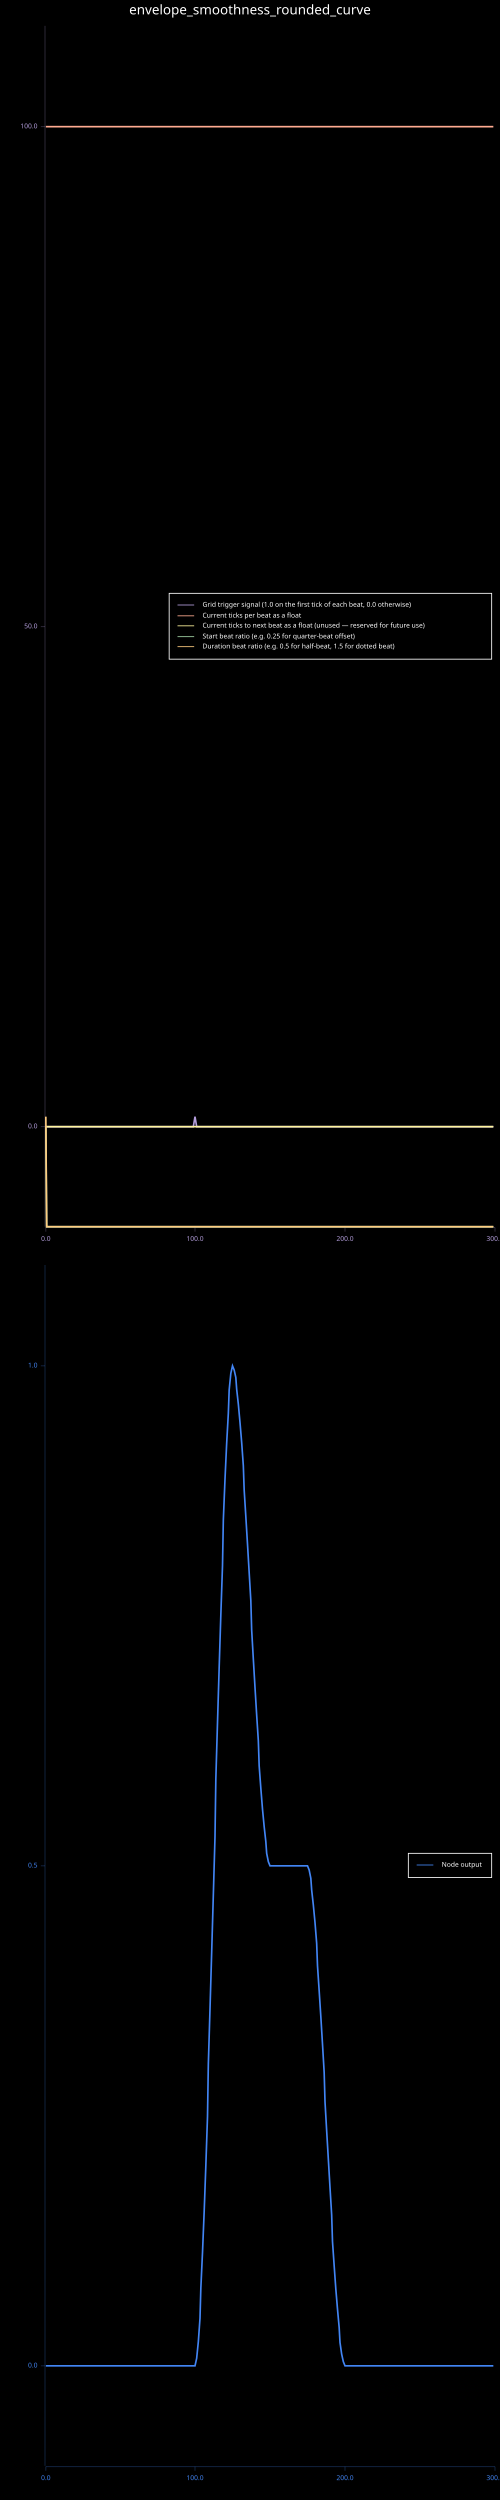
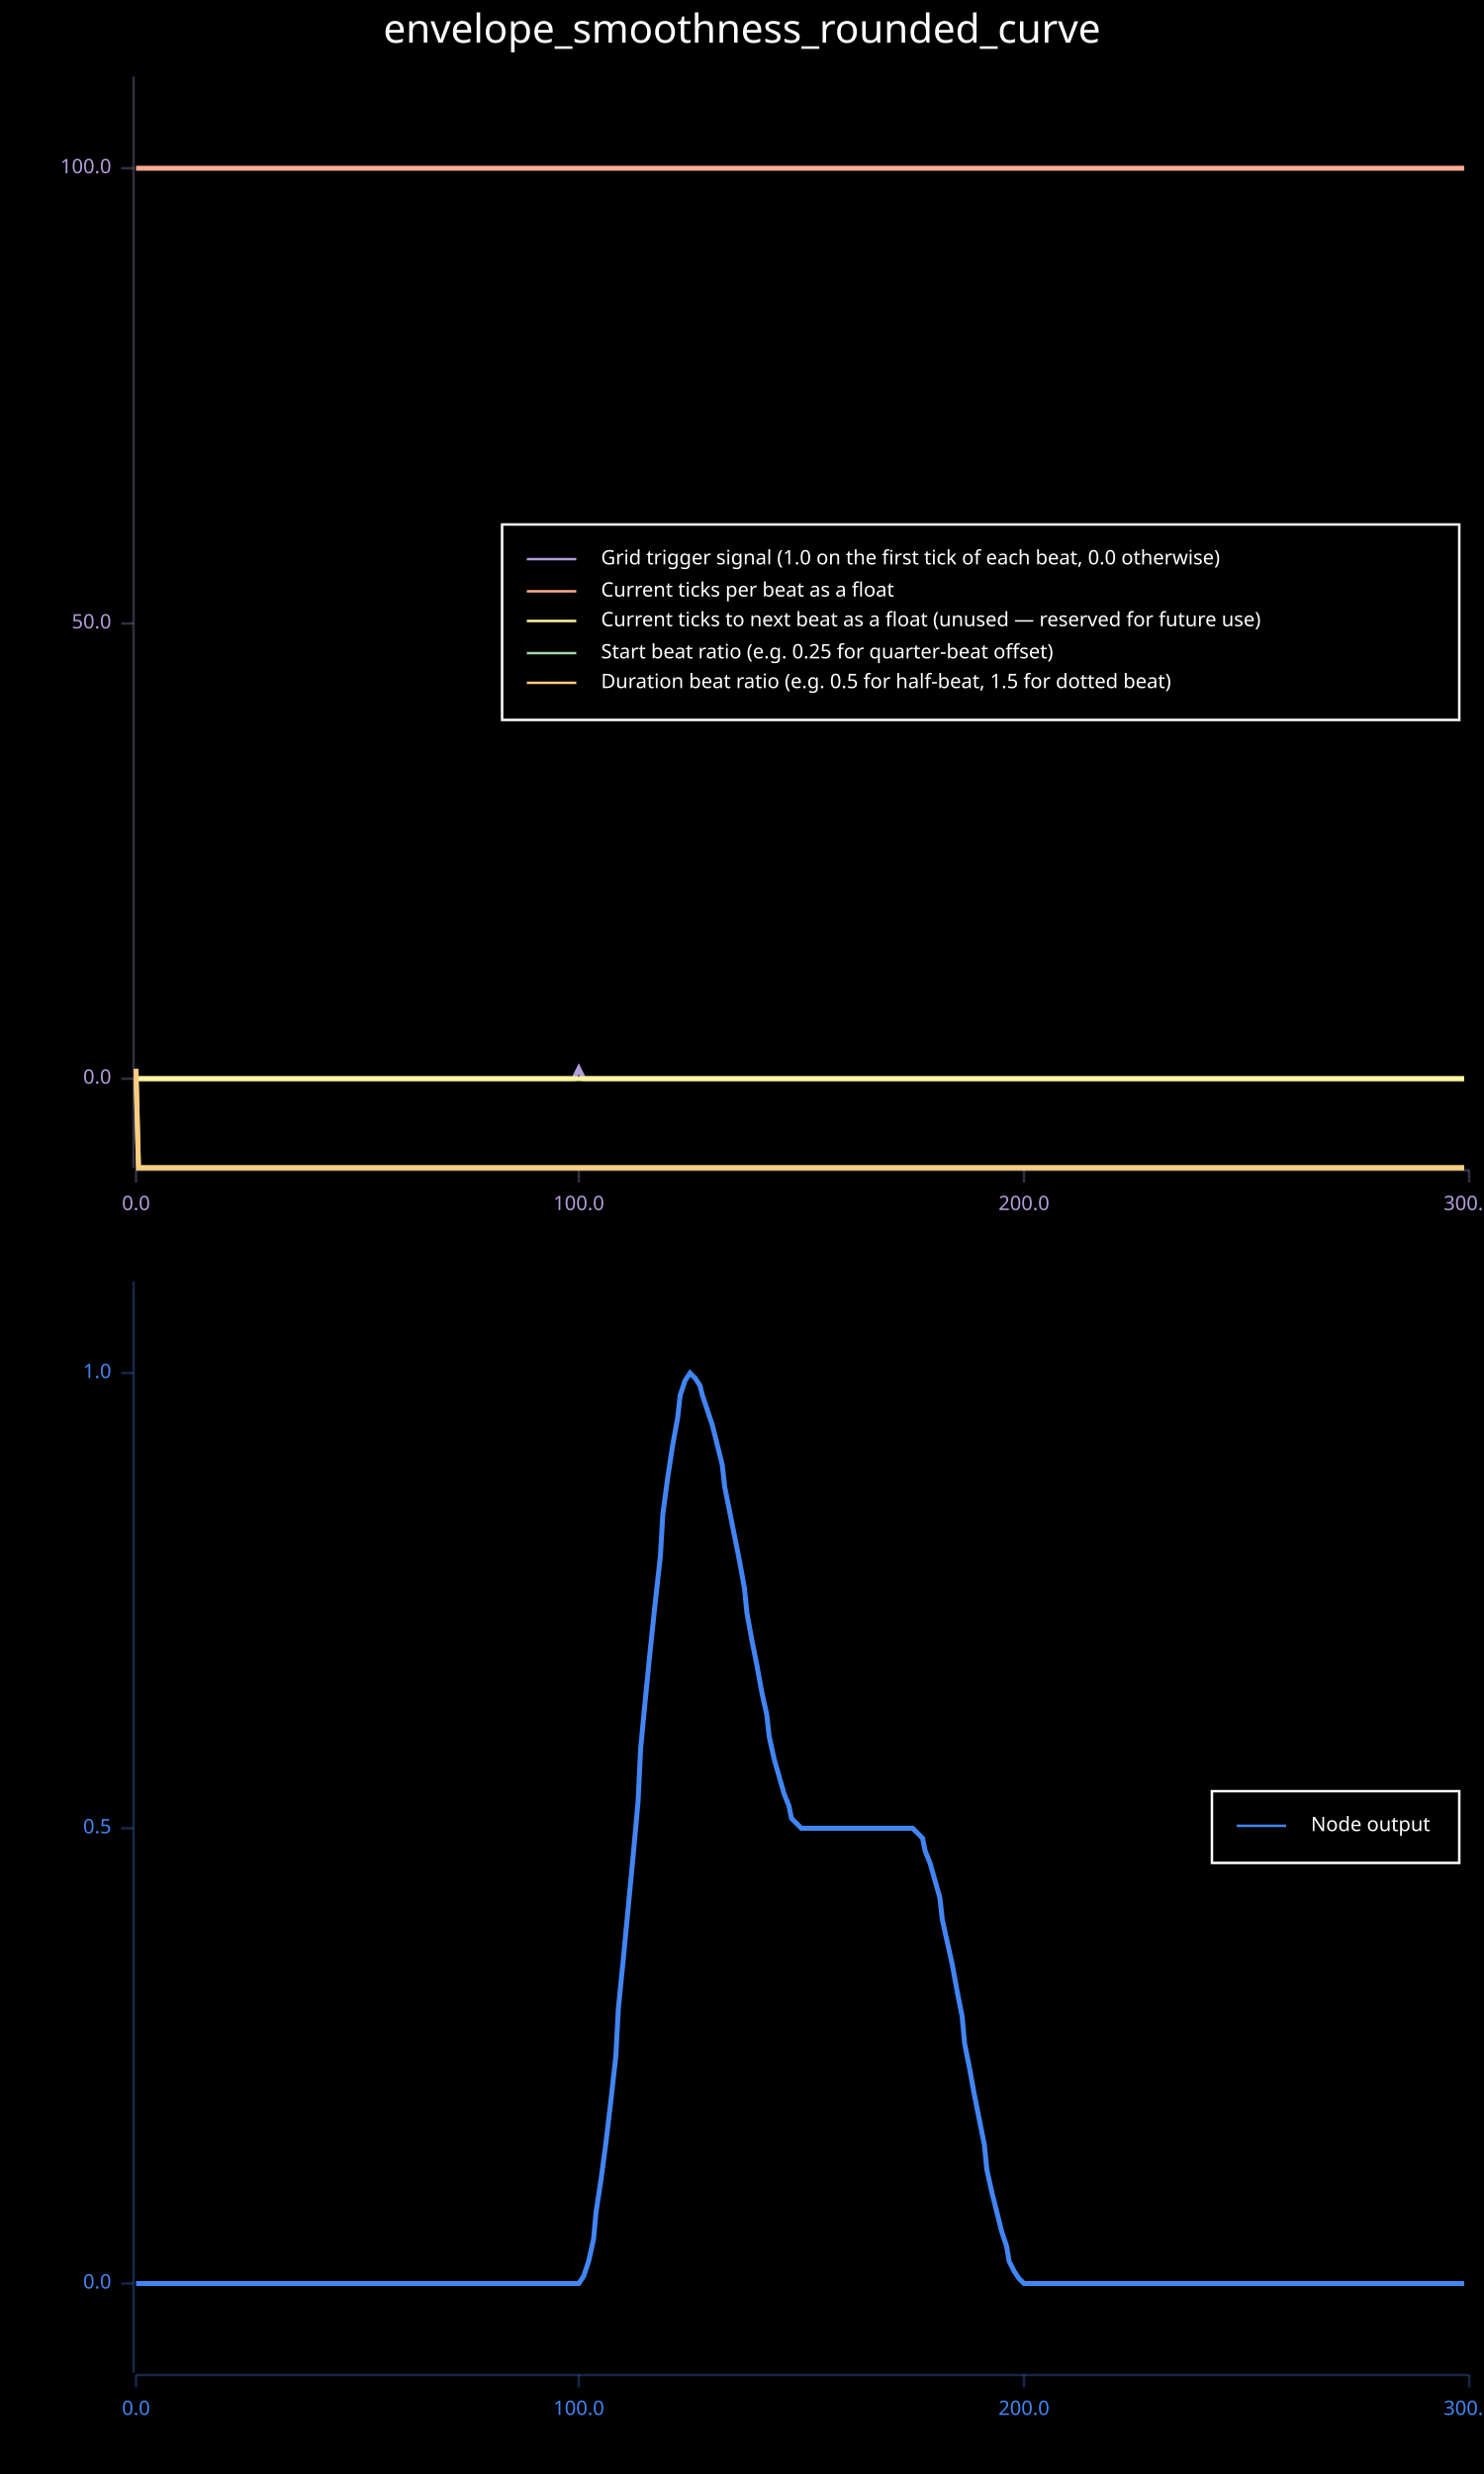
- <svg xmlns="http://www.w3.org/2000/svg" width="600" height="3000" viewBox="0 0 600 3000">
-   <rect x="0" y="0" width="600" height="3000" opacity="1" fill="#000000" stroke="none" />
+ <svg xmlns="http://www.w3.org/2000/svg" width="600" height="1000" viewBox="0 0 600 1000">
+   <rect x="0" y="0" width="600" height="1000" opacity="1" fill="#000000" stroke="none" />
  <text x="300" y="5" dy="0.76em" text-anchor="middle" font-family="sans-serif" font-size="16.129" opacity="1" fill="#FFFFFF">
envelope_smoothness_rounded_curve
</text>
-   <polyline fill="none" opacity="0.3" stroke="#B39DDB" stroke-width="1" points="54,31 54,1472 " />
-   <text x="45" y="1352" dy="0.5ex" text-anchor="end" font-family="sans-serif" font-size="8.065" opacity="1" fill="#B39DDB">
+   <polyline fill="none" opacity="0.3" stroke="#B39DDB" stroke-width="1" points="54,31 54,472 " />
+   <text x="45" y="436" dy="0.5ex" text-anchor="end" font-family="sans-serif" font-size="8.065" opacity="1" fill="#B39DDB">
0.0
</text>
-   <polyline fill="none" opacity="0.3" stroke="#B39DDB" stroke-width="1" points="49,1352 54,1352 " />
-   <text x="45" y="752" dy="0.5ex" text-anchor="end" font-family="sans-serif" font-size="8.065" opacity="1" fill="#B39DDB">
+   <polyline fill="none" opacity="0.3" stroke="#B39DDB" stroke-width="1" points="49,436 54,436 " />
+   <text x="45" y="252" dy="0.5ex" text-anchor="end" font-family="sans-serif" font-size="8.065" opacity="1" fill="#B39DDB">
50.0
</text>
-   <polyline fill="none" opacity="0.3" stroke="#B39DDB" stroke-width="1" points="49,752 54,752 " />
-   <text x="45" y="152" dy="0.5ex" text-anchor="end" font-family="sans-serif" font-size="8.065" opacity="1" fill="#B39DDB">
+   <polyline fill="none" opacity="0.3" stroke="#B39DDB" stroke-width="1" points="49,252 54,252 " />
+   <text x="45" y="68" dy="0.5ex" text-anchor="end" font-family="sans-serif" font-size="8.065" opacity="1" fill="#B39DDB">
100.0
</text>
-   <polyline fill="none" opacity="0.3" stroke="#B39DDB" stroke-width="1" points="49,152 54,152 " />
-   <polyline fill="none" opacity="0.3" stroke="#B39DDB" stroke-width="1" points="55,1473 594,1473 " />
-   <text x="55" y="1483" dy="0.76em" text-anchor="middle" font-family="sans-serif" font-size="8.065" opacity="1" fill="#B39DDB">
+   <polyline fill="none" opacity="0.3" stroke="#B39DDB" stroke-width="1" points="49,68 54,68 " />
+   <polyline fill="none" opacity="0.3" stroke="#B39DDB" stroke-width="1" points="55,473 594,473 " />
+   <text x="55" y="483" dy="0.76em" text-anchor="middle" font-family="sans-serif" font-size="8.065" opacity="1" fill="#B39DDB">
0.0
</text>
-   <polyline fill="none" opacity="0.3" stroke="#B39DDB" stroke-width="1" points="55,1473 55,1478 " />
-   <text x="234" y="1483" dy="0.76em" text-anchor="middle" font-family="sans-serif" font-size="8.065" opacity="1" fill="#B39DDB">
+   <polyline fill="none" opacity="0.3" stroke="#B39DDB" stroke-width="1" points="55,473 55,478 " />
+   <text x="234" y="483" dy="0.76em" text-anchor="middle" font-family="sans-serif" font-size="8.065" opacity="1" fill="#B39DDB">
100.0
</text>
-   <polyline fill="none" opacity="0.3" stroke="#B39DDB" stroke-width="1" points="234,1473 234,1478 " />
-   <text x="414" y="1483" dy="0.76em" text-anchor="middle" font-family="sans-serif" font-size="8.065" opacity="1" fill="#B39DDB">
+   <polyline fill="none" opacity="0.3" stroke="#B39DDB" stroke-width="1" points="234,473 234,478 " />
+   <text x="414" y="483" dy="0.76em" text-anchor="middle" font-family="sans-serif" font-size="8.065" opacity="1" fill="#B39DDB">
200.0
</text>
-   <polyline fill="none" opacity="0.3" stroke="#B39DDB" stroke-width="1" points="414,1473 414,1478 " />
-   <text x="594" y="1483" dy="0.76em" text-anchor="middle" font-family="sans-serif" font-size="8.065" opacity="1" fill="#B39DDB">
+   <polyline fill="none" opacity="0.3" stroke="#B39DDB" stroke-width="1" points="414,473 414,478 " />
+   <text x="594" y="483" dy="0.76em" text-anchor="middle" font-family="sans-serif" font-size="8.065" opacity="1" fill="#B39DDB">
300.0
</text>
-   <polyline fill="none" opacity="0.3" stroke="#B39DDB" stroke-width="1" points="594,1473 594,1478 " />
-   <polyline fill="none" opacity="1" stroke="#B39DDB" stroke-width="2" points="55,1352 56,1352 58,1352 60,1352 62,1352 63,1352 65,1352 67,1352 69,1352 71,1352 72,1352 74,1352 76,1352 78,1352 80,1352 81,1352 83,1352 85,1352 87,1352 89,1352 90,1352 92,1352 94,1352 96,1352 98,1352 99,1352 101,1352 103,1352 105,1352 107,1352 108,1352 110,1352 112,1352 114,1352 116,1352 117,1352 119,1352 121,1352 123,1352 125,1352 126,1352 128,1352 130,1352 132,1352 134,1352 135,1352 137,1352 139,1352 141,1352 143,1352 144,1352 146,1352 148,1352 150,1352 152,1352 153,1352 155,1352 157,1352 159,1352 161,1352 162,1352 164,1352 166,1352 168,1352 169,1352 171,1352 173,1352 175,1352 177,1352 178,1352 180,1352 182,1352 184,1352 186,1352 187,1352 189,1352 191,1352 193,1352 195,1352 196,1352 198,1352 200,1352 202,1352 204,1352 205,1352 207,1352 209,1352 211,1352 213,1352 214,1352 216,1352 218,1352 220,1352 222,1352 223,1352 225,1352 227,1352 229,1352 231,1352 232,1352 234,1340 236,1352 238,1352 240,1352 241,1352 243,1352 245,1352 247,1352 249,1352 250,1352 252,1352 254,1352 256,1352 258,1352 259,1352 261,1352 263,1352 265,1352 267,1352 268,1352 270,1352 272,1352 274,1352 275,1352 277,1352 279,1352 281,1352 283,1352 284,1352 286,1352 288,1352 290,1352 292,1352 293,1352 295,1352 297,1352 299,1352 301,1352 302,1352 304,1352 306,1352 308,1352 310,1352 311,1352 313,1352 315,1352 317,1352 319,1352 320,1352 322,1352 324,1352 326,1352 328,1352 329,1352 331,1352 333,1352 335,1352 337,1352 338,1352 340,1352 342,1352 344,1352 346,1352 347,1352 349,1352 351,1352 353,1352 355,1352 356,1352 358,1352 360,1352 362,1352 364,1352 365,1352 367,1352 369,1352 371,1352 373,1352 374,1352 376,1352 378,1352 380,1352 381,1352 383,1352 385,1352 387,1352 389,1352 390,1352 392,1352 394,1352 396,1352 398,1352 399,1352 401,1352 403,1352 405,1352 407,1352 408,1352 410,1352 412,1352 414,1352 416,1352 417,1352 419,1352 421,1352 423,1352 425,1352 426,1352 428,1352 430,1352 432,1352 434,1352 435,1352 437,1352 439,1352 441,1352 443,1352 444,1352 446,1352 448,1352 450,1352 452,1352 453,1352 455,1352 457,1352 459,1352 461,1352 462,1352 464,1352 466,1352 468,1352 470,1352 471,1352 473,1352 475,1352 477,1352 479,1352 480,1352 482,1352 484,1352 486,1352 487,1352 489,1352 491,1352 493,1352 495,1352 496,1352 498,1352 500,1352 502,1352 504,1352 505,1352 507,1352 509,1352 511,1352 513,1352 514,1352 516,1352 518,1352 520,1352 522,1352 523,1352 525,1352 527,1352 529,1352 531,1352 532,1352 534,1352 536,1352 538,1352 540,1352 541,1352 543,1352 545,1352 547,1352 549,1352 550,1352 552,1352 554,1352 556,1352 558,1352 559,1352 561,1352 563,1352 565,1352 567,1352 568,1352 570,1352 572,1352 574,1352 576,1352 577,1352 579,1352 581,1352 583,1352 585,1352 586,1352 588,1352 590,1352 592,1352 " />
-   <polyline fill="none" opacity="1" stroke="#FFAB91" stroke-width="2" points="55,152 56,152 58,152 60,152 62,152 63,152 65,152 67,152 69,152 71,152 72,152 74,152 76,152 78,152 80,152 81,152 83,152 85,152 87,152 89,152 90,152 92,152 94,152 96,152 98,152 99,152 101,152 103,152 105,152 107,152 108,152 110,152 112,152 114,152 116,152 117,152 119,152 121,152 123,152 125,152 126,152 128,152 130,152 132,152 134,152 135,152 137,152 139,152 141,152 143,152 144,152 146,152 148,152 150,152 152,152 153,152 155,152 157,152 159,152 161,152 162,152 164,152 166,152 168,152 169,152 171,152 173,152 175,152 177,152 178,152 180,152 182,152 184,152 186,152 187,152 189,152 191,152 193,152 195,152 196,152 198,152 200,152 202,152 204,152 205,152 207,152 209,152 211,152 213,152 214,152 216,152 218,152 220,152 222,152 223,152 225,152 227,152 229,152 231,152 232,152 234,152 236,152 238,152 240,152 241,152 243,152 245,152 247,152 249,152 250,152 252,152 254,152 256,152 258,152 259,152 261,152 263,152 265,152 267,152 268,152 270,152 272,152 274,152 275,152 277,152 279,152 281,152 283,152 284,152 286,152 288,152 290,152 292,152 293,152 295,152 297,152 299,152 301,152 302,152 304,152 306,152 308,152 310,152 311,152 313,152 315,152 317,152 319,152 320,152 322,152 324,152 326,152 328,152 329,152 331,152 333,152 335,152 337,152 338,152 340,152 342,152 344,152 346,152 347,152 349,152 351,152 353,152 355,152 356,152 358,152 360,152 362,152 364,152 365,152 367,152 369,152 371,152 373,152 374,152 376,152 378,152 380,152 381,152 383,152 385,152 387,152 389,152 390,152 392,152 394,152 396,152 398,152 399,152 401,152 403,152 405,152 407,152 408,152 410,152 412,152 414,152 416,152 417,152 419,152 421,152 423,152 425,152 426,152 428,152 430,152 432,152 434,152 435,152 437,152 439,152 441,152 443,152 444,152 446,152 448,152 450,152 452,152 453,152 455,152 457,152 459,152 461,152 462,152 464,152 466,152 468,152 470,152 471,152 473,152 475,152 477,152 479,152 480,152 482,152 484,152 486,152 487,152 489,152 491,152 493,152 495,152 496,152 498,152 500,152 502,152 504,152 505,152 507,152 509,152 511,152 513,152 514,152 516,152 518,152 520,152 522,152 523,152 525,152 527,152 529,152 531,152 532,152 534,152 536,152 538,152 540,152 541,152 543,152 545,152 547,152 549,152 550,152 552,152 554,152 556,152 558,152 559,152 561,152 563,152 565,152 567,152 568,152 570,152 572,152 574,152 576,152 577,152 579,152 581,152 583,152 585,152 586,152 588,152 590,152 592,152 " />
-   <polyline fill="none" opacity="1" stroke="#FFF59D" stroke-width="2" points="55,1352 56,1352 58,1352 60,1352 62,1352 63,1352 65,1352 67,1352 69,1352 71,1352 72,1352 74,1352 76,1352 78,1352 80,1352 81,1352 83,1352 85,1352 87,1352 89,1352 90,1352 92,1352 94,1352 96,1352 98,1352 99,1352 101,1352 103,1352 105,1352 107,1352 108,1352 110,1352 112,1352 114,1352 116,1352 117,1352 119,1352 121,1352 123,1352 125,1352 126,1352 128,1352 130,1352 132,1352 134,1352 135,1352 137,1352 139,1352 141,1352 143,1352 144,1352 146,1352 148,1352 150,1352 152,1352 153,1352 155,1352 157,1352 159,1352 161,1352 162,1352 164,1352 166,1352 168,1352 169,1352 171,1352 173,1352 175,1352 177,1352 178,1352 180,1352 182,1352 184,1352 186,1352 187,1352 189,1352 191,1352 193,1352 195,1352 196,1352 198,1352 200,1352 202,1352 204,1352 205,1352 207,1352 209,1352 211,1352 213,1352 214,1352 216,1352 218,1352 220,1352 222,1352 223,1352 225,1352 227,1352 229,1352 231,1352 232,1352 234,1352 236,1352 238,1352 240,1352 241,1352 243,1352 245,1352 247,1352 249,1352 250,1352 252,1352 254,1352 256,1352 258,1352 259,1352 261,1352 263,1352 265,1352 267,1352 268,1352 270,1352 272,1352 274,1352 275,1352 277,1352 279,1352 281,1352 283,1352 284,1352 286,1352 288,1352 290,1352 292,1352 293,1352 295,1352 297,1352 299,1352 301,1352 302,1352 304,1352 306,1352 308,1352 310,1352 311,1352 313,1352 315,1352 317,1352 319,1352 320,1352 322,1352 324,1352 326,1352 328,1352 329,1352 331,1352 333,1352 335,1352 337,1352 338,1352 340,1352 342,1352 344,1352 346,1352 347,1352 349,1352 351,1352 353,1352 355,1352 356,1352 358,1352 360,1352 362,1352 364,1352 365,1352 367,1352 369,1352 371,1352 373,1352 374,1352 376,1352 378,1352 380,1352 381,1352 383,1352 385,1352 387,1352 389,1352 390,1352 392,1352 394,1352 396,1352 398,1352 399,1352 401,1352 403,1352 405,1352 407,1352 408,1352 410,1352 412,1352 414,1352 416,1352 417,1352 419,1352 421,1352 423,1352 425,1352 426,1352 428,1352 430,1352 432,1352 434,1352 435,1352 437,1352 439,1352 441,1352 443,1352 444,1352 446,1352 448,1352 450,1352 452,1352 453,1352 455,1352 457,1352 459,1352 461,1352 462,1352 464,1352 466,1352 468,1352 470,1352 471,1352 473,1352 475,1352 477,1352 479,1352 480,1352 482,1352 484,1352 486,1352 487,1352 489,1352 491,1352 493,1352 495,1352 496,1352 498,1352 500,1352 502,1352 504,1352 505,1352 507,1352 509,1352 511,1352 513,1352 514,1352 516,1352 518,1352 520,1352 522,1352 523,1352 525,1352 527,1352 529,1352 531,1352 532,1352 534,1352 536,1352 538,1352 540,1352 541,1352 543,1352 545,1352 547,1352 549,1352 550,1352 552,1352 554,1352 556,1352 558,1352 559,1352 561,1352 563,1352 565,1352 567,1352 568,1352 570,1352 572,1352 574,1352 576,1352 577,1352 579,1352 581,1352 583,1352 585,1352 586,1352 588,1352 590,1352 592,1352 " />
-   <polyline fill="none" opacity="1" stroke="#A5D6A7" stroke-width="2" points="55,1352 56,1472 58,1472 60,1472 62,1472 63,1472 65,1472 67,1472 69,1472 71,1472 72,1472 74,1472 76,1472 78,1472 80,1472 81,1472 83,1472 85,1472 87,1472 89,1472 90,1472 92,1472 94,1472 96,1472 98,1472 99,1472 101,1472 103,1472 105,1472 107,1472 108,1472 110,1472 112,1472 114,1472 116,1472 117,1472 119,1472 121,1472 123,1472 125,1472 126,1472 128,1472 130,1472 132,1472 134,1472 135,1472 137,1472 139,1472 141,1472 143,1472 144,1472 146,1472 148,1472 150,1472 152,1472 153,1472 155,1472 157,1472 159,1472 161,1472 162,1472 164,1472 166,1472 168,1472 169,1472 171,1472 173,1472 175,1472 177,1472 178,1472 180,1472 182,1472 184,1472 186,1472 187,1472 189,1472 191,1472 193,1472 195,1472 196,1472 198,1472 200,1472 202,1472 204,1472 205,1472 207,1472 209,1472 211,1472 213,1472 214,1472 216,1472 218,1472 220,1472 222,1472 223,1472 225,1472 227,1472 229,1472 231,1472 232,1472 234,1472 236,1472 238,1472 240,1472 241,1472 243,1472 245,1472 247,1472 249,1472 250,1472 252,1472 254,1472 256,1472 258,1472 259,1472 261,1472 263,1472 265,1472 267,1472 268,1472 270,1472 272,1472 274,1472 275,1472 277,1472 279,1472 281,1472 283,1472 284,1472 286,1472 288,1472 290,1472 292,1472 293,1472 295,1472 297,1472 299,1472 301,1472 302,1472 304,1472 306,1472 308,1472 310,1472 311,1472 313,1472 315,1472 317,1472 319,1472 320,1472 322,1472 324,1472 326,1472 328,1472 329,1472 331,1472 333,1472 335,1472 337,1472 338,1472 340,1472 342,1472 344,1472 346,1472 347,1472 349,1472 351,1472 353,1472 355,1472 356,1472 358,1472 360,1472 362,1472 364,1472 365,1472 367,1472 369,1472 371,1472 373,1472 374,1472 376,1472 378,1472 380,1472 381,1472 383,1472 385,1472 387,1472 389,1472 390,1472 392,1472 394,1472 396,1472 398,1472 399,1472 401,1472 403,1472 405,1472 407,1472 408,1472 410,1472 412,1472 414,1472 416,1472 417,1472 419,1472 421,1472 423,1472 425,1472 426,1472 428,1472 430,1472 432,1472 434,1472 435,1472 437,1472 439,1472 441,1472 443,1472 444,1472 446,1472 448,1472 450,1472 452,1472 453,1472 455,1472 457,1472 459,1472 461,1472 462,1472 464,1472 466,1472 468,1472 470,1472 471,1472 473,1472 475,1472 477,1472 479,1472 480,1472 482,1472 484,1472 486,1472 487,1472 489,1472 491,1472 493,1472 495,1472 496,1472 498,1472 500,1472 502,1472 504,1472 505,1472 507,1472 509,1472 511,1472 513,1472 514,1472 516,1472 518,1472 520,1472 522,1472 523,1472 525,1472 527,1472 529,1472 531,1472 532,1472 534,1472 536,1472 538,1472 540,1472 541,1472 543,1472 545,1472 547,1472 549,1472 550,1472 552,1472 554,1472 556,1472 558,1472 559,1472 561,1472 563,1472 565,1472 567,1472 568,1472 570,1472 572,1472 574,1472 576,1472 577,1472 579,1472 581,1472 583,1472 585,1472 586,1472 588,1472 590,1472 592,1472 " />
-   <polyline fill="none" opacity="1" stroke="#FFCC80" stroke-width="2" points="55,1340 56,1472 58,1472 60,1472 62,1472 63,1472 65,1472 67,1472 69,1472 71,1472 72,1472 74,1472 76,1472 78,1472 80,1472 81,1472 83,1472 85,1472 87,1472 89,1472 90,1472 92,1472 94,1472 96,1472 98,1472 99,1472 101,1472 103,1472 105,1472 107,1472 108,1472 110,1472 112,1472 114,1472 116,1472 117,1472 119,1472 121,1472 123,1472 125,1472 126,1472 128,1472 130,1472 132,1472 134,1472 135,1472 137,1472 139,1472 141,1472 143,1472 144,1472 146,1472 148,1472 150,1472 152,1472 153,1472 155,1472 157,1472 159,1472 161,1472 162,1472 164,1472 166,1472 168,1472 169,1472 171,1472 173,1472 175,1472 177,1472 178,1472 180,1472 182,1472 184,1472 186,1472 187,1472 189,1472 191,1472 193,1472 195,1472 196,1472 198,1472 200,1472 202,1472 204,1472 205,1472 207,1472 209,1472 211,1472 213,1472 214,1472 216,1472 218,1472 220,1472 222,1472 223,1472 225,1472 227,1472 229,1472 231,1472 232,1472 234,1472 236,1472 238,1472 240,1472 241,1472 243,1472 245,1472 247,1472 249,1472 250,1472 252,1472 254,1472 256,1472 258,1472 259,1472 261,1472 263,1472 265,1472 267,1472 268,1472 270,1472 272,1472 274,1472 275,1472 277,1472 279,1472 281,1472 283,1472 284,1472 286,1472 288,1472 290,1472 292,1472 293,1472 295,1472 297,1472 299,1472 301,1472 302,1472 304,1472 306,1472 308,1472 310,1472 311,1472 313,1472 315,1472 317,1472 319,1472 320,1472 322,1472 324,1472 326,1472 328,1472 329,1472 331,1472 333,1472 335,1472 337,1472 338,1472 340,1472 342,1472 344,1472 346,1472 347,1472 349,1472 351,1472 353,1472 355,1472 356,1472 358,1472 360,1472 362,1472 364,1472 365,1472 367,1472 369,1472 371,1472 373,1472 374,1472 376,1472 378,1472 380,1472 381,1472 383,1472 385,1472 387,1472 389,1472 390,1472 392,1472 394,1472 396,1472 398,1472 399,1472 401,1472 403,1472 405,1472 407,1472 408,1472 410,1472 412,1472 414,1472 416,1472 417,1472 419,1472 421,1472 423,1472 425,1472 426,1472 428,1472 430,1472 432,1472 434,1472 435,1472 437,1472 439,1472 441,1472 443,1472 444,1472 446,1472 448,1472 450,1472 452,1472 453,1472 455,1472 457,1472 459,1472 461,1472 462,1472 464,1472 466,1472 468,1472 470,1472 471,1472 473,1472 475,1472 477,1472 479,1472 480,1472 482,1472 484,1472 486,1472 487,1472 489,1472 491,1472 493,1472 495,1472 496,1472 498,1472 500,1472 502,1472 504,1472 505,1472 507,1472 509,1472 511,1472 513,1472 514,1472 516,1472 518,1472 520,1472 522,1472 523,1472 525,1472 527,1472 529,1472 531,1472 532,1472 534,1472 536,1472 538,1472 540,1472 541,1472 543,1472 545,1472 547,1472 549,1472 550,1472 552,1472 554,1472 556,1472 558,1472 559,1472 561,1472 563,1472 565,1472 567,1472 568,1472 570,1472 572,1472 574,1472 576,1472 577,1472 579,1472 581,1472 583,1472 585,1472 586,1472 588,1472 590,1472 592,1472 " />
-   <rect x="203" y="712" width="387" height="79" opacity="1" fill="#000000" stroke="none" />
-   <rect x="203" y="712" width="387" height="79" opacity="1" fill="none" stroke="#FFFFFF" />
-   <text x="243" y="722" dy="0.76em" text-anchor="start" font-family="sans-serif" font-size="8.065" opacity="1" fill="#FFFFFF">
+   <polyline fill="none" opacity="0.3" stroke="#B39DDB" stroke-width="1" points="594,473 594,478 " />
+   <polyline fill="none" opacity="1" stroke="#B39DDB" stroke-width="2" points="55,436 56,436 58,436 60,436 62,436 63,436 65,436 67,436 69,436 71,436 72,436 74,436 76,436 78,436 80,436 81,436 83,436 85,436 87,436 89,436 90,436 92,436 94,436 96,436 98,436 99,436 101,436 103,436 105,436 107,436 108,436 110,436 112,436 114,436 116,436 117,436 119,436 121,436 123,436 125,436 126,436 128,436 130,436 132,436 134,436 135,436 137,436 139,436 141,436 143,436 144,436 146,436 148,436 150,436 152,436 153,436 155,436 157,436 159,436 161,436 162,436 164,436 166,436 168,436 169,436 171,436 173,436 175,436 177,436 178,436 180,436 182,436 184,436 186,436 187,436 189,436 191,436 193,436 195,436 196,436 198,436 200,436 202,436 204,436 205,436 207,436 209,436 211,436 213,436 214,436 216,436 218,436 220,436 222,436 223,436 225,436 227,436 229,436 231,436 232,436 234,432 236,436 238,436 240,436 241,436 243,436 245,436 247,436 249,436 250,436 252,436 254,436 256,436 258,436 259,436 261,436 263,436 265,436 267,436 268,436 270,436 272,436 274,436 275,436 277,436 279,436 281,436 283,436 284,436 286,436 288,436 290,436 292,436 293,436 295,436 297,436 299,436 301,436 302,436 304,436 306,436 308,436 310,436 311,436 313,436 315,436 317,436 319,436 320,436 322,436 324,436 326,436 328,436 329,436 331,436 333,436 335,436 337,436 338,436 340,436 342,436 344,436 346,436 347,436 349,436 351,436 353,436 355,436 356,436 358,436 360,436 362,436 364,436 365,436 367,436 369,436 371,436 373,436 374,436 376,436 378,436 380,436 381,436 383,436 385,436 387,436 389,436 390,436 392,436 394,436 396,436 398,436 399,436 401,436 403,436 405,436 407,436 408,436 410,436 412,436 414,436 416,436 417,436 419,436 421,436 423,436 425,436 426,436 428,436 430,436 432,436 434,436 435,436 437,436 439,436 441,436 443,436 444,436 446,436 448,436 450,436 452,436 453,436 455,436 457,436 459,436 461,436 462,436 464,436 466,436 468,436 470,436 471,436 473,436 475,436 477,436 479,436 480,436 482,436 484,436 486,436 487,436 489,436 491,436 493,436 495,436 496,436 498,436 500,436 502,436 504,436 505,436 507,436 509,436 511,436 513,436 514,436 516,436 518,436 520,436 522,436 523,436 525,436 527,436 529,436 531,436 532,436 534,436 536,436 538,436 540,436 541,436 543,436 545,436 547,436 549,436 550,436 552,436 554,436 556,436 558,436 559,436 561,436 563,436 565,436 567,436 568,436 570,436 572,436 574,436 576,436 577,436 579,436 581,436 583,436 585,436 586,436 588,436 590,436 592,436 " />
+   <polyline fill="none" opacity="1" stroke="#FFAB91" stroke-width="2" points="55,68 56,68 58,68 60,68 62,68 63,68 65,68 67,68 69,68 71,68 72,68 74,68 76,68 78,68 80,68 81,68 83,68 85,68 87,68 89,68 90,68 92,68 94,68 96,68 98,68 99,68 101,68 103,68 105,68 107,68 108,68 110,68 112,68 114,68 116,68 117,68 119,68 121,68 123,68 125,68 126,68 128,68 130,68 132,68 134,68 135,68 137,68 139,68 141,68 143,68 144,68 146,68 148,68 150,68 152,68 153,68 155,68 157,68 159,68 161,68 162,68 164,68 166,68 168,68 169,68 171,68 173,68 175,68 177,68 178,68 180,68 182,68 184,68 186,68 187,68 189,68 191,68 193,68 195,68 196,68 198,68 200,68 202,68 204,68 205,68 207,68 209,68 211,68 213,68 214,68 216,68 218,68 220,68 222,68 223,68 225,68 227,68 229,68 231,68 232,68 234,68 236,68 238,68 240,68 241,68 243,68 245,68 247,68 249,68 250,68 252,68 254,68 256,68 258,68 259,68 261,68 263,68 265,68 267,68 268,68 270,68 272,68 274,68 275,68 277,68 279,68 281,68 283,68 284,68 286,68 288,68 290,68 292,68 293,68 295,68 297,68 299,68 301,68 302,68 304,68 306,68 308,68 310,68 311,68 313,68 315,68 317,68 319,68 320,68 322,68 324,68 326,68 328,68 329,68 331,68 333,68 335,68 337,68 338,68 340,68 342,68 344,68 346,68 347,68 349,68 351,68 353,68 355,68 356,68 358,68 360,68 362,68 364,68 365,68 367,68 369,68 371,68 373,68 374,68 376,68 378,68 380,68 381,68 383,68 385,68 387,68 389,68 390,68 392,68 394,68 396,68 398,68 399,68 401,68 403,68 405,68 407,68 408,68 410,68 412,68 414,68 416,68 417,68 419,68 421,68 423,68 425,68 426,68 428,68 430,68 432,68 434,68 435,68 437,68 439,68 441,68 443,68 444,68 446,68 448,68 450,68 452,68 453,68 455,68 457,68 459,68 461,68 462,68 464,68 466,68 468,68 470,68 471,68 473,68 475,68 477,68 479,68 480,68 482,68 484,68 486,68 487,68 489,68 491,68 493,68 495,68 496,68 498,68 500,68 502,68 504,68 505,68 507,68 509,68 511,68 513,68 514,68 516,68 518,68 520,68 522,68 523,68 525,68 527,68 529,68 531,68 532,68 534,68 536,68 538,68 540,68 541,68 543,68 545,68 547,68 549,68 550,68 552,68 554,68 556,68 558,68 559,68 561,68 563,68 565,68 567,68 568,68 570,68 572,68 574,68 576,68 577,68 579,68 581,68 583,68 585,68 586,68 588,68 590,68 592,68 " />
+   <polyline fill="none" opacity="1" stroke="#FFF59D" stroke-width="2" points="55,436 56,436 58,436 60,436 62,436 63,436 65,436 67,436 69,436 71,436 72,436 74,436 76,436 78,436 80,436 81,436 83,436 85,436 87,436 89,436 90,436 92,436 94,436 96,436 98,436 99,436 101,436 103,436 105,436 107,436 108,436 110,436 112,436 114,436 116,436 117,436 119,436 121,436 123,436 125,436 126,436 128,436 130,436 132,436 134,436 135,436 137,436 139,436 141,436 143,436 144,436 146,436 148,436 150,436 152,436 153,436 155,436 157,436 159,436 161,436 162,436 164,436 166,436 168,436 169,436 171,436 173,436 175,436 177,436 178,436 180,436 182,436 184,436 186,436 187,436 189,436 191,436 193,436 195,436 196,436 198,436 200,436 202,436 204,436 205,436 207,436 209,436 211,436 213,436 214,436 216,436 218,436 220,436 222,436 223,436 225,436 227,436 229,436 231,436 232,436 234,436 236,436 238,436 240,436 241,436 243,436 245,436 247,436 249,436 250,436 252,436 254,436 256,436 258,436 259,436 261,436 263,436 265,436 267,436 268,436 270,436 272,436 274,436 275,436 277,436 279,436 281,436 283,436 284,436 286,436 288,436 290,436 292,436 293,436 295,436 297,436 299,436 301,436 302,436 304,436 306,436 308,436 310,436 311,436 313,436 315,436 317,436 319,436 320,436 322,436 324,436 326,436 328,436 329,436 331,436 333,436 335,436 337,436 338,436 340,436 342,436 344,436 346,436 347,436 349,436 351,436 353,436 355,436 356,436 358,436 360,436 362,436 364,436 365,436 367,436 369,436 371,436 373,436 374,436 376,436 378,436 380,436 381,436 383,436 385,436 387,436 389,436 390,436 392,436 394,436 396,436 398,436 399,436 401,436 403,436 405,436 407,436 408,436 410,436 412,436 414,436 416,436 417,436 419,436 421,436 423,436 425,436 426,436 428,436 430,436 432,436 434,436 435,436 437,436 439,436 441,436 443,436 444,436 446,436 448,436 450,436 452,436 453,436 455,436 457,436 459,436 461,436 462,436 464,436 466,436 468,436 470,436 471,436 473,436 475,436 477,436 479,436 480,436 482,436 484,436 486,436 487,436 489,436 491,436 493,436 495,436 496,436 498,436 500,436 502,436 504,436 505,436 507,436 509,436 511,436 513,436 514,436 516,436 518,436 520,436 522,436 523,436 525,436 527,436 529,436 531,436 532,436 534,436 536,436 538,436 540,436 541,436 543,436 545,436 547,436 549,436 550,436 552,436 554,436 556,436 558,436 559,436 561,436 563,436 565,436 567,436 568,436 570,436 572,436 574,436 576,436 577,436 579,436 581,436 583,436 585,436 586,436 588,436 590,436 592,436 " />
+   <polyline fill="none" opacity="1" stroke="#A5D6A7" stroke-width="2" points="55,436 56,472 58,472 60,472 62,472 63,472 65,472 67,472 69,472 71,472 72,472 74,472 76,472 78,472 80,472 81,472 83,472 85,472 87,472 89,472 90,472 92,472 94,472 96,472 98,472 99,472 101,472 103,472 105,472 107,472 108,472 110,472 112,472 114,472 116,472 117,472 119,472 121,472 123,472 125,472 126,472 128,472 130,472 132,472 134,472 135,472 137,472 139,472 141,472 143,472 144,472 146,472 148,472 150,472 152,472 153,472 155,472 157,472 159,472 161,472 162,472 164,472 166,472 168,472 169,472 171,472 173,472 175,472 177,472 178,472 180,472 182,472 184,472 186,472 187,472 189,472 191,472 193,472 195,472 196,472 198,472 200,472 202,472 204,472 205,472 207,472 209,472 211,472 213,472 214,472 216,472 218,472 220,472 222,472 223,472 225,472 227,472 229,472 231,472 232,472 234,472 236,472 238,472 240,472 241,472 243,472 245,472 247,472 249,472 250,472 252,472 254,472 256,472 258,472 259,472 261,472 263,472 265,472 267,472 268,472 270,472 272,472 274,472 275,472 277,472 279,472 281,472 283,472 284,472 286,472 288,472 290,472 292,472 293,472 295,472 297,472 299,472 301,472 302,472 304,472 306,472 308,472 310,472 311,472 313,472 315,472 317,472 319,472 320,472 322,472 324,472 326,472 328,472 329,472 331,472 333,472 335,472 337,472 338,472 340,472 342,472 344,472 346,472 347,472 349,472 351,472 353,472 355,472 356,472 358,472 360,472 362,472 364,472 365,472 367,472 369,472 371,472 373,472 374,472 376,472 378,472 380,472 381,472 383,472 385,472 387,472 389,472 390,472 392,472 394,472 396,472 398,472 399,472 401,472 403,472 405,472 407,472 408,472 410,472 412,472 414,472 416,472 417,472 419,472 421,472 423,472 425,472 426,472 428,472 430,472 432,472 434,472 435,472 437,472 439,472 441,472 443,472 444,472 446,472 448,472 450,472 452,472 453,472 455,472 457,472 459,472 461,472 462,472 464,472 466,472 468,472 470,472 471,472 473,472 475,472 477,472 479,472 480,472 482,472 484,472 486,472 487,472 489,472 491,472 493,472 495,472 496,472 498,472 500,472 502,472 504,472 505,472 507,472 509,472 511,472 513,472 514,472 516,472 518,472 520,472 522,472 523,472 525,472 527,472 529,472 531,472 532,472 534,472 536,472 538,472 540,472 541,472 543,472 545,472 547,472 549,472 550,472 552,472 554,472 556,472 558,472 559,472 561,472 563,472 565,472 567,472 568,472 570,472 572,472 574,472 576,472 577,472 579,472 581,472 583,472 585,472 586,472 588,472 590,472 592,472 " />
+   <polyline fill="none" opacity="1" stroke="#FFCC80" stroke-width="2" points="55,432 56,472 58,472 60,472 62,472 63,472 65,472 67,472 69,472 71,472 72,472 74,472 76,472 78,472 80,472 81,472 83,472 85,472 87,472 89,472 90,472 92,472 94,472 96,472 98,472 99,472 101,472 103,472 105,472 107,472 108,472 110,472 112,472 114,472 116,472 117,472 119,472 121,472 123,472 125,472 126,472 128,472 130,472 132,472 134,472 135,472 137,472 139,472 141,472 143,472 144,472 146,472 148,472 150,472 152,472 153,472 155,472 157,472 159,472 161,472 162,472 164,472 166,472 168,472 169,472 171,472 173,472 175,472 177,472 178,472 180,472 182,472 184,472 186,472 187,472 189,472 191,472 193,472 195,472 196,472 198,472 200,472 202,472 204,472 205,472 207,472 209,472 211,472 213,472 214,472 216,472 218,472 220,472 222,472 223,472 225,472 227,472 229,472 231,472 232,472 234,472 236,472 238,472 240,472 241,472 243,472 245,472 247,472 249,472 250,472 252,472 254,472 256,472 258,472 259,472 261,472 263,472 265,472 267,472 268,472 270,472 272,472 274,472 275,472 277,472 279,472 281,472 283,472 284,472 286,472 288,472 290,472 292,472 293,472 295,472 297,472 299,472 301,472 302,472 304,472 306,472 308,472 310,472 311,472 313,472 315,472 317,472 319,472 320,472 322,472 324,472 326,472 328,472 329,472 331,472 333,472 335,472 337,472 338,472 340,472 342,472 344,472 346,472 347,472 349,472 351,472 353,472 355,472 356,472 358,472 360,472 362,472 364,472 365,472 367,472 369,472 371,472 373,472 374,472 376,472 378,472 380,472 381,472 383,472 385,472 387,472 389,472 390,472 392,472 394,472 396,472 398,472 399,472 401,472 403,472 405,472 407,472 408,472 410,472 412,472 414,472 416,472 417,472 419,472 421,472 423,472 425,472 426,472 428,472 430,472 432,472 434,472 435,472 437,472 439,472 441,472 443,472 444,472 446,472 448,472 450,472 452,472 453,472 455,472 457,472 459,472 461,472 462,472 464,472 466,472 468,472 470,472 471,472 473,472 475,472 477,472 479,472 480,472 482,472 484,472 486,472 487,472 489,472 491,472 493,472 495,472 496,472 498,472 500,472 502,472 504,472 505,472 507,472 509,472 511,472 513,472 514,472 516,472 518,472 520,472 522,472 523,472 525,472 527,472 529,472 531,472 532,472 534,472 536,472 538,472 540,472 541,472 543,472 545,472 547,472 549,472 550,472 552,472 554,472 556,472 558,472 559,472 561,472 563,472 565,472 567,472 568,472 570,472 572,472 574,472 576,472 577,472 579,472 581,472 583,472 585,472 586,472 588,472 590,472 592,472 " />
+   <rect x="203" y="212" width="387" height="79" opacity="1" fill="#000000" stroke="none" />
+   <rect x="203" y="212" width="387" height="79" opacity="1" fill="none" stroke="#FFFFFF" />
+   <text x="243" y="222" dy="0.76em" text-anchor="start" font-family="sans-serif" font-size="8.065" opacity="1" fill="#FFFFFF">
Grid trigger signal (1.0 on the first tick of each beat, 0.0 otherwise)
</text>
-   <text x="243" y="735" dy="0.76em" text-anchor="start" font-family="sans-serif" font-size="8.065" opacity="1" fill="#FFFFFF">
+   <text x="243" y="235" dy="0.76em" text-anchor="start" font-family="sans-serif" font-size="8.065" opacity="1" fill="#FFFFFF">
Current ticks per beat as a float
</text>
-   <text x="243" y="747" dy="0.76em" text-anchor="start" font-family="sans-serif" font-size="8.065" opacity="1" fill="#FFFFFF">
+   <text x="243" y="247" dy="0.76em" text-anchor="start" font-family="sans-serif" font-size="8.065" opacity="1" fill="#FFFFFF">
Current ticks to next beat as a float (unused — reserved for future use)
</text>
-   <text x="243" y="760" dy="0.76em" text-anchor="start" font-family="sans-serif" font-size="8.065" opacity="1" fill="#FFFFFF">
+   <text x="243" y="260" dy="0.76em" text-anchor="start" font-family="sans-serif" font-size="8.065" opacity="1" fill="#FFFFFF">
Start beat ratio (e.g. 0.25 for quarter-beat offset)
</text>
-   <text x="243" y="772" dy="0.76em" text-anchor="start" font-family="sans-serif" font-size="8.065" opacity="1" fill="#FFFFFF">
+   <text x="243" y="272" dy="0.76em" text-anchor="start" font-family="sans-serif" font-size="8.065" opacity="1" fill="#FFFFFF">
Duration beat ratio (e.g. 0.5 for half-beat, 1.5 for dotted beat)
</text>
-   <polyline fill="none" opacity="1" stroke="#B39DDB" stroke-width="1" points="213,726 233,726 " />
-   <polyline fill="none" opacity="1" stroke="#FFAB91" stroke-width="1" points="213,739 233,739 " />
-   <polyline fill="none" opacity="1" stroke="#FFF59D" stroke-width="1" points="213,751 233,751 " />
-   <polyline fill="none" opacity="1" stroke="#A5D6A7" stroke-width="1" points="213,764 233,764 " />
-   <polyline fill="none" opacity="1" stroke="#FFCC80" stroke-width="1" points="213,776 233,776 " />
-   <polyline fill="none" opacity="0.3" stroke="#4285F4" stroke-width="1" points="54,1518 54,2959 " />
-   <text x="45" y="2839" dy="0.5ex" text-anchor="end" font-family="sans-serif" font-size="8.065" opacity="1" fill="#4285F4">
+   <polyline fill="none" opacity="1" stroke="#B39DDB" stroke-width="1" points="213,226 233,226 " />
+   <polyline fill="none" opacity="1" stroke="#FFAB91" stroke-width="1" points="213,239 233,239 " />
+   <polyline fill="none" opacity="1" stroke="#FFF59D" stroke-width="1" points="213,251 233,251 " />
+   <polyline fill="none" opacity="1" stroke="#A5D6A7" stroke-width="1" points="213,264 233,264 " />
+   <polyline fill="none" opacity="1" stroke="#FFCC80" stroke-width="1" points="213,276 233,276 " />
+   <polyline fill="none" opacity="0.3" stroke="#4285F4" stroke-width="1" points="54,518 54,959 " />
+   <text x="45" y="923" dy="0.5ex" text-anchor="end" font-family="sans-serif" font-size="8.065" opacity="1" fill="#4285F4">
0.0
</text>
-   <polyline fill="none" opacity="0.3" stroke="#4285F4" stroke-width="1" points="49,2839 54,2839 " />
-   <text x="45" y="2239" dy="0.5ex" text-anchor="end" font-family="sans-serif" font-size="8.065" opacity="1" fill="#4285F4">
+   <polyline fill="none" opacity="0.3" stroke="#4285F4" stroke-width="1" points="49,923 54,923 " />
+   <text x="45" y="739" dy="0.5ex" text-anchor="end" font-family="sans-serif" font-size="8.065" opacity="1" fill="#4285F4">
0.5
</text>
-   <polyline fill="none" opacity="0.3" stroke="#4285F4" stroke-width="1" points="49,2239 54,2239 " />
-   <text x="45" y="1639" dy="0.5ex" text-anchor="end" font-family="sans-serif" font-size="8.065" opacity="1" fill="#4285F4">
+   <polyline fill="none" opacity="0.3" stroke="#4285F4" stroke-width="1" points="49,739 54,739 " />
+   <text x="45" y="555" dy="0.5ex" text-anchor="end" font-family="sans-serif" font-size="8.065" opacity="1" fill="#4285F4">
1.0
</text>
-   <polyline fill="none" opacity="0.3" stroke="#4285F4" stroke-width="1" points="49,1639 54,1639 " />
-   <polyline fill="none" opacity="0.3" stroke="#4285F4" stroke-width="1" points="55,2960 594,2960 " />
-   <text x="55" y="2970" dy="0.76em" text-anchor="middle" font-family="sans-serif" font-size="8.065" opacity="1" fill="#4285F4">
+   <polyline fill="none" opacity="0.3" stroke="#4285F4" stroke-width="1" points="49,555 54,555 " />
+   <polyline fill="none" opacity="0.3" stroke="#4285F4" stroke-width="1" points="55,960 594,960 " />
+   <text x="55" y="970" dy="0.76em" text-anchor="middle" font-family="sans-serif" font-size="8.065" opacity="1" fill="#4285F4">
0.0
</text>
-   <polyline fill="none" opacity="0.3" stroke="#4285F4" stroke-width="1" points="55,2960 55,2965 " />
-   <text x="234" y="2970" dy="0.76em" text-anchor="middle" font-family="sans-serif" font-size="8.065" opacity="1" fill="#4285F4">
+   <polyline fill="none" opacity="0.3" stroke="#4285F4" stroke-width="1" points="55,960 55,965 " />
+   <text x="234" y="970" dy="0.76em" text-anchor="middle" font-family="sans-serif" font-size="8.065" opacity="1" fill="#4285F4">
100.0
</text>
-   <polyline fill="none" opacity="0.3" stroke="#4285F4" stroke-width="1" points="234,2960 234,2965 " />
-   <text x="414" y="2970" dy="0.76em" text-anchor="middle" font-family="sans-serif" font-size="8.065" opacity="1" fill="#4285F4">
+   <polyline fill="none" opacity="0.3" stroke="#4285F4" stroke-width="1" points="234,960 234,965 " />
+   <text x="414" y="970" dy="0.76em" text-anchor="middle" font-family="sans-serif" font-size="8.065" opacity="1" fill="#4285F4">
200.0
</text>
-   <polyline fill="none" opacity="0.3" stroke="#4285F4" stroke-width="1" points="414,2960 414,2965 " />
-   <text x="594" y="2970" dy="0.76em" text-anchor="middle" font-family="sans-serif" font-size="8.065" opacity="1" fill="#4285F4">
+   <polyline fill="none" opacity="0.3" stroke="#4285F4" stroke-width="1" points="414,960 414,965 " />
+   <text x="594" y="970" dy="0.76em" text-anchor="middle" font-family="sans-serif" font-size="8.065" opacity="1" fill="#4285F4">
300.0
</text>
-   <polyline fill="none" opacity="0.3" stroke="#4285F4" stroke-width="1" points="594,2960 594,2965 " />
-   <polyline fill="none" opacity="1" stroke="#4285F4" stroke-width="2" points="55,2839 56,2839 58,2839 60,2839 62,2839 63,2839 65,2839 67,2839 69,2839 71,2839 72,2839 74,2839 76,2839 78,2839 80,2839 81,2839 83,2839 85,2839 87,2839 89,2839 90,2839 92,2839 94,2839 96,2839 98,2839 99,2839 101,2839 103,2839 105,2839 107,2839 108,2839 110,2839 112,2839 114,2839 116,2839 117,2839 119,2839 121,2839 123,2839 125,2839 126,2839 128,2839 130,2839 132,2839 134,2839 135,2839 137,2839 139,2839 141,2839 143,2839 144,2839 146,2839 148,2839 150,2839 152,2839 153,2839 155,2839 157,2839 159,2839 161,2839 162,2839 164,2839 166,2839 168,2839 169,2839 171,2839 173,2839 175,2839 177,2839 178,2839 180,2839 182,2839 184,2839 186,2839 187,2839 189,2839 191,2839 193,2839 195,2839 196,2839 198,2839 200,2839 202,2839 204,2839 205,2839 207,2839 209,2839 211,2839 213,2839 214,2839 216,2839 218,2839 220,2839 222,2839 223,2839 225,2839 227,2839 229,2839 231,2839 232,2839 234,2839 236,2830 238,2810 240,2782 241,2746 243,2703 245,2654 247,2599 249,2540 250,2477 252,2411 254,2343 256,2274 258,2204 259,2135 261,2067 263,2001 265,1938 267,1879 268,1824 270,1775 272,1732 274,1696 275,1668 277,1648 279,1639 281,1644 283,1653 284,1667 286,1685 288,1707 290,1731 292,1759 293,1788 295,1820 297,1853 299,1887 301,1921 302,1956 304,1991 306,2025 308,2058 310,2089 311,2119 313,2146 315,2171 317,2192 319,2210 320,2224 322,2234 324,2239 326,2239 328,2239 329,2239 331,2239 333,2239 335,2239 337,2239 338,2239 340,2239 342,2239 344,2239 346,2239 347,2239 349,2239 351,2239 353,2239 355,2239 356,2239 358,2239 360,2239 362,2239 364,2239 365,2239 367,2239 369,2239 371,2244 373,2254 374,2268 376,2286 378,2307 380,2332 381,2359 383,2389 385,2420 387,2453 389,2487 390,2522 392,2557 394,2591 396,2625 398,2658 399,2690 401,2719 403,2747 405,2771 407,2793 408,2811 410,2825 412,2834 414,2839 416,2839 417,2839 419,2839 421,2839 423,2839 425,2839 426,2839 428,2839 430,2839 432,2839 434,2839 435,2839 437,2839 439,2839 441,2839 443,2839 444,2839 446,2839 448,2839 450,2839 452,2839 453,2839 455,2839 457,2839 459,2839 461,2839 462,2839 464,2839 466,2839 468,2839 470,2839 471,2839 473,2839 475,2839 477,2839 479,2839 480,2839 482,2839 484,2839 486,2839 487,2839 489,2839 491,2839 493,2839 495,2839 496,2839 498,2839 500,2839 502,2839 504,2839 505,2839 507,2839 509,2839 511,2839 513,2839 514,2839 516,2839 518,2839 520,2839 522,2839 523,2839 525,2839 527,2839 529,2839 531,2839 532,2839 534,2839 536,2839 538,2839 540,2839 541,2839 543,2839 545,2839 547,2839 549,2839 550,2839 552,2839 554,2839 556,2839 558,2839 559,2839 561,2839 563,2839 565,2839 567,2839 568,2839 570,2839 572,2839 574,2839 576,2839 577,2839 579,2839 581,2839 583,2839 585,2839 586,2839 588,2839 590,2839 592,2839 " />
-   <rect x="490" y="2224" width="100" height="29" opacity="1" fill="#000000" stroke="none" />
-   <rect x="490" y="2224" width="100" height="29" opacity="1" fill="none" stroke="#FFFFFF" />
-   <text x="530" y="2234" dy="0.76em" text-anchor="start" font-family="sans-serif" font-size="8.065" opacity="1" fill="#FFFFFF">
+   <polyline fill="none" opacity="0.3" stroke="#4285F4" stroke-width="1" points="594,960 594,965 " />
+   <polyline fill="none" opacity="1" stroke="#4285F4" stroke-width="2" points="55,923 56,923 58,923 60,923 62,923 63,923 65,923 67,923 69,923 71,923 72,923 74,923 76,923 78,923 80,923 81,923 83,923 85,923 87,923 89,923 90,923 92,923 94,923 96,923 98,923 99,923 101,923 103,923 105,923 107,923 108,923 110,923 112,923 114,923 116,923 117,923 119,923 121,923 123,923 125,923 126,923 128,923 130,923 132,923 134,923 135,923 137,923 139,923 141,923 143,923 144,923 146,923 148,923 150,923 152,923 153,923 155,923 157,923 159,923 161,923 162,923 164,923 166,923 168,923 169,923 171,923 173,923 175,923 177,923 178,923 180,923 182,923 184,923 186,923 187,923 189,923 191,923 193,923 195,923 196,923 198,923 200,923 202,923 204,923 205,923 207,923 209,923 211,923 213,923 214,923 216,923 218,923 220,923 222,923 223,923 225,923 227,923 229,923 231,923 232,923 234,923 236,920 238,914 240,905 241,894 243,881 245,866 247,849 249,831 250,812 252,792 254,771 256,750 258,728 259,707 261,686 263,666 265,647 267,629 268,612 270,597 272,584 274,573 275,564 277,558 279,555 281,557 283,560 284,564 286,570 288,576 290,584 292,592 293,601 295,611 297,621 299,631 301,642 302,652 304,663 306,673 308,684 310,693 311,702 313,711 315,718 317,725 319,730 320,735 322,737 324,739 326,739 328,739 329,739 331,739 333,739 335,739 337,739 338,739 340,739 342,739 344,739 346,739 347,739 349,739 351,739 353,739 355,739 356,739 358,739 360,739 362,739 364,739 365,739 367,739 369,739 371,741 373,743 374,748 376,753 378,760 380,767 381,776 383,785 385,794 387,805 389,815 390,826 392,836 394,847 396,857 398,867 399,877 401,886 403,894 405,902 407,908 408,914 410,918 412,921 414,923 416,923 417,923 419,923 421,923 423,923 425,923 426,923 428,923 430,923 432,923 434,923 435,923 437,923 439,923 441,923 443,923 444,923 446,923 448,923 450,923 452,923 453,923 455,923 457,923 459,923 461,923 462,923 464,923 466,923 468,923 470,923 471,923 473,923 475,923 477,923 479,923 480,923 482,923 484,923 486,923 487,923 489,923 491,923 493,923 495,923 496,923 498,923 500,923 502,923 504,923 505,923 507,923 509,923 511,923 513,923 514,923 516,923 518,923 520,923 522,923 523,923 525,923 527,923 529,923 531,923 532,923 534,923 536,923 538,923 540,923 541,923 543,923 545,923 547,923 549,923 550,923 552,923 554,923 556,923 558,923 559,923 561,923 563,923 565,923 567,923 568,923 570,923 572,923 574,923 576,923 577,923 579,923 581,923 583,923 585,923 586,923 588,923 590,923 592,923 " />
+   <rect x="490" y="724" width="100" height="29" opacity="1" fill="#000000" stroke="none" />
+   <rect x="490" y="724" width="100" height="29" opacity="1" fill="none" stroke="#FFFFFF" />
+   <text x="530" y="734" dy="0.76em" text-anchor="start" font-family="sans-serif" font-size="8.065" opacity="1" fill="#FFFFFF">
Node output
</text>
-   <polyline fill="none" opacity="1" stroke="#4285F4" stroke-width="1" points="500,2238 520,2238 " />
+   <polyline fill="none" opacity="1" stroke="#4285F4" stroke-width="1" points="500,738 520,738 " />
</svg>
